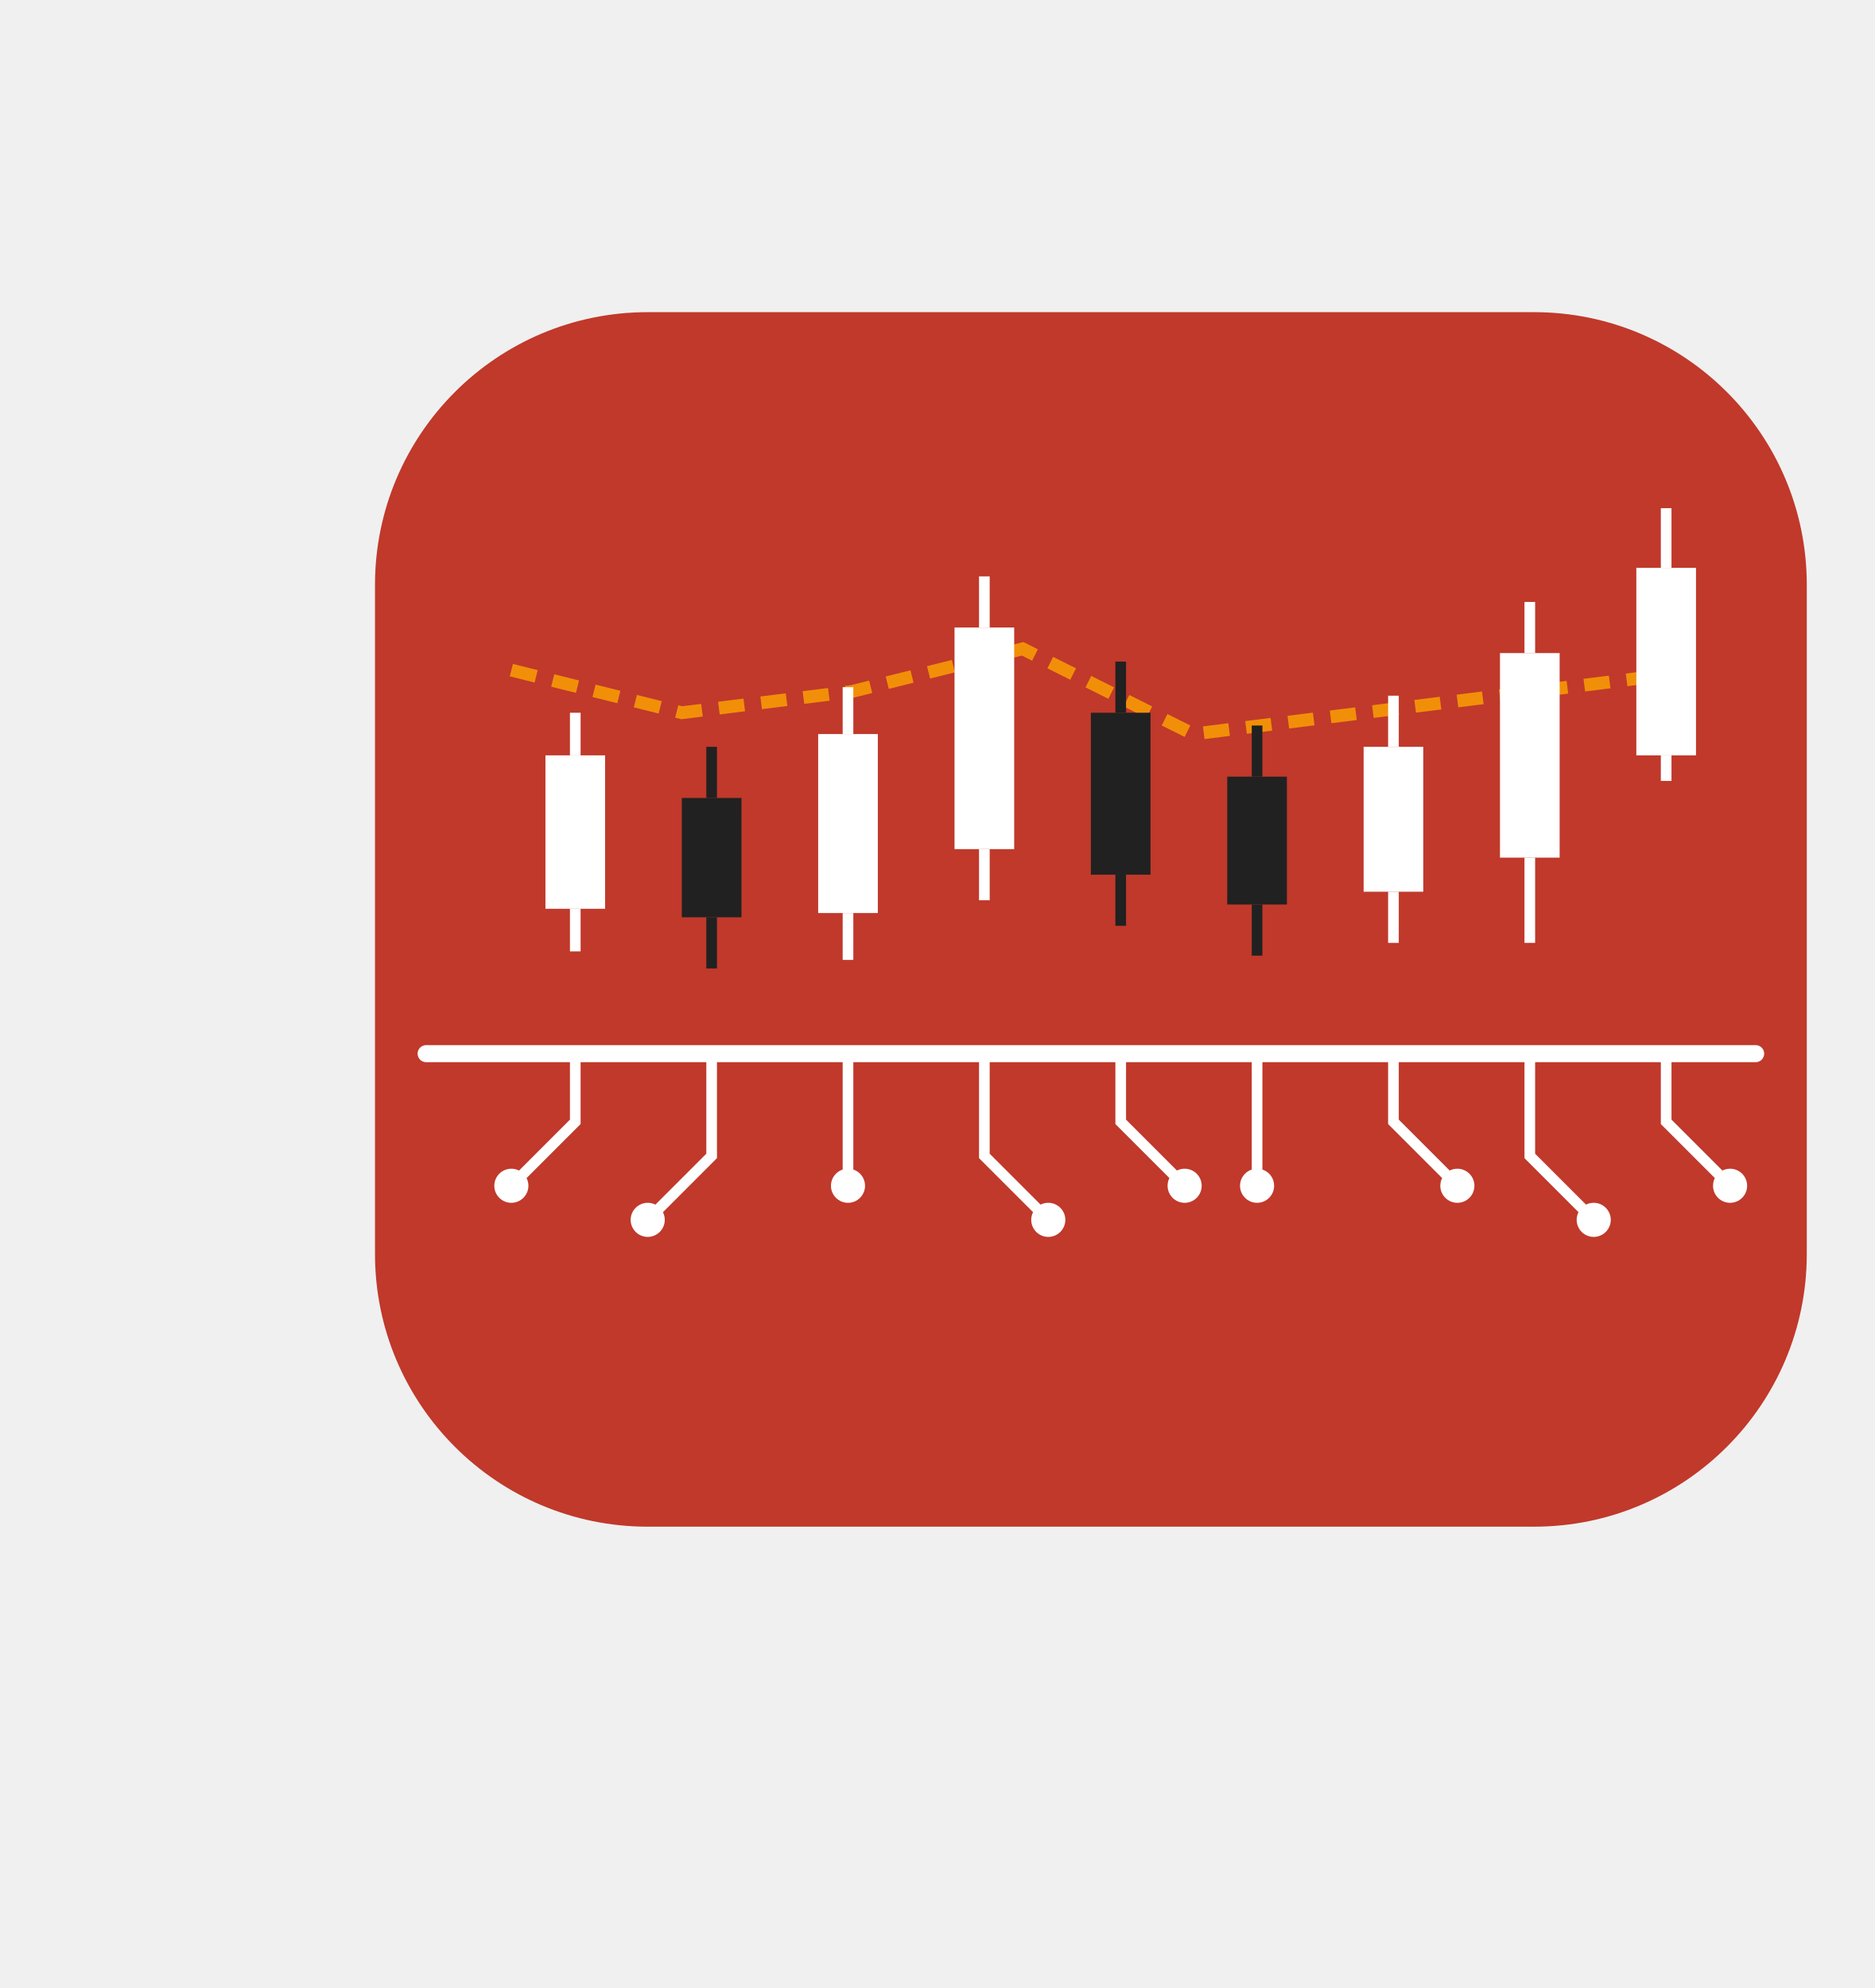
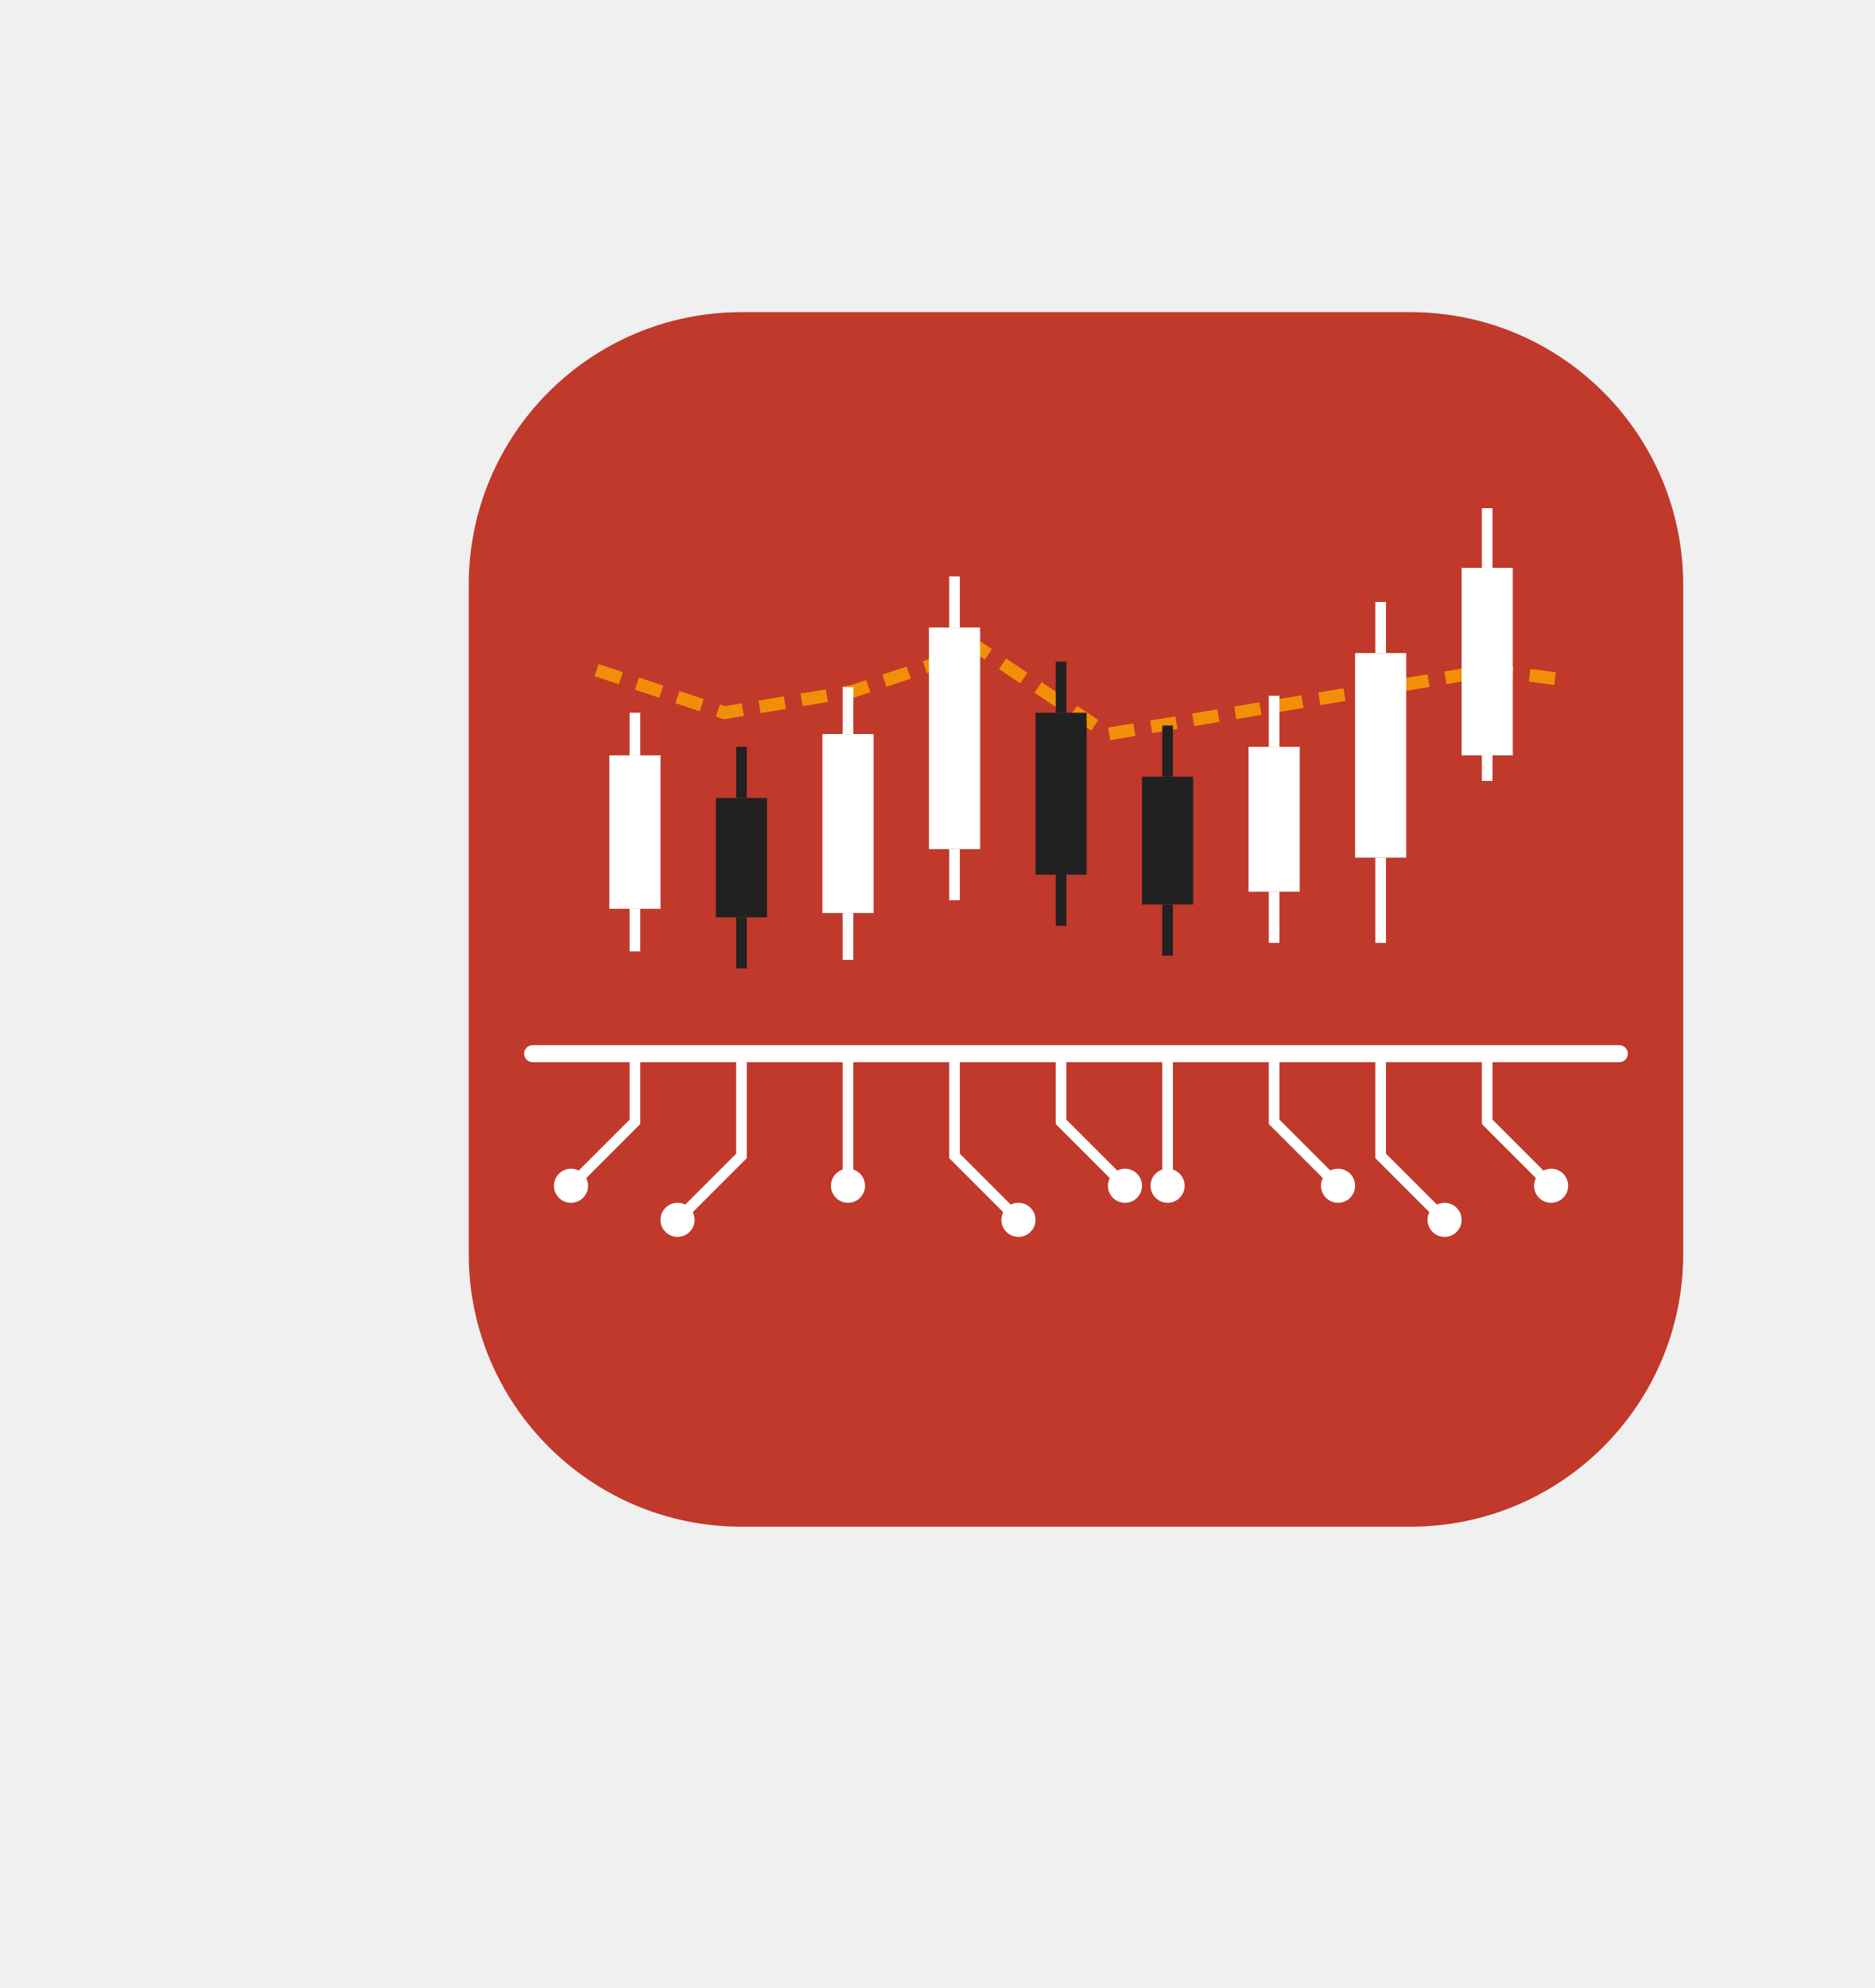
<svg xmlns="http://www.w3.org/2000/svg" width="415" height="440" viewBox="0 36 440 440" fill="none">
-   <rect x="88" y="96" width="336" height="285" rx="64" fill="#C0392B" />
-   <path d="M120 180 L160 190 L200 185 L240 175 L280 195 L320 190 L360 185 L400 180" stroke="#FFA500" stroke-width="3" stroke-dasharray="6 4" fill="none" opacity="0.8" />
-   <rect x="128" y="200" width="14" height="36" fill="white" />
-   <line x1="135" y1="190" x2="135" y2="200" stroke="white" stroke-width="2.5" />
-   <line x1="135" y1="236" x2="135" y2="246" stroke="white" stroke-width="2.5" />
-   <rect x="160" y="210" width="14" height="28" fill="#212121" />
-   <line x1="167" y1="198" x2="167" y2="210" stroke="#212121" stroke-width="2.5" />
-   <line x1="167" y1="238" x2="167" y2="250" stroke="#212121" stroke-width="2.5" />
-   <rect x="192" y="195" width="14" height="42" fill="white" />
+   <rect x="110" y="96" width="285" height="285" rx="64" fill="#C0392B" />
+   <path d="M140 180 L170 190 L200 185 L230 175 L260 195 L290 190 L320 185 L350 180 L365 182" stroke="#FFA500" stroke-width="3" stroke-dasharray="6 4" fill="none" opacity="0.8" />
+   <rect x="143" y="200" width="12" height="36" fill="white" />
+   <line x1="149" y1="190" x2="149" y2="200" stroke="white" stroke-width="2.5" />
+   <line x1="149" y1="236" x2="149" y2="246" stroke="white" stroke-width="2.5" />
+   <rect x="168" y="210" width="12" height="28" fill="#212121" />
+   <line x1="174" y1="198" x2="174" y2="210" stroke="#212121" stroke-width="2.5" />
+   <line x1="174" y1="238" x2="174" y2="250" stroke="#212121" stroke-width="2.5" />
+   <rect x="193" y="195" width="12" height="42" fill="white" />
  <line x1="199" y1="184" x2="199" y2="195" stroke="white" stroke-width="2.5" />
  <line x1="199" y1="237" x2="199" y2="248" stroke="white" stroke-width="2.5" />
-   <rect x="224" y="170" width="14" height="52" fill="white" />
-   <line x1="231" y1="158" x2="231" y2="170" stroke="white" stroke-width="2.5" />
-   <line x1="231" y1="222" x2="231" y2="234" stroke="white" stroke-width="2.5" />
-   <rect x="256" y="190" width="14" height="38" fill="#212121" />
-   <line x1="263" y1="178" x2="263" y2="190" stroke="#212121" stroke-width="2.5" />
-   <line x1="263" y1="228" x2="263" y2="240" stroke="#212121" stroke-width="2.5" />
-   <rect x="288" y="205" width="14" height="30" fill="#212121" />
-   <line x1="295" y1="193" x2="295" y2="205" stroke="#212121" stroke-width="2.5" />
-   <line x1="295" y1="235" x2="295" y2="247" stroke="#212121" stroke-width="2.5" />
-   <rect x="320" y="198" width="14" height="34" fill="white" />
-   <line x1="327" y1="186" x2="327" y2="198" stroke="white" stroke-width="2.5" />
-   <line x1="327" y1="232" x2="327" y2="244" stroke="white" stroke-width="2.5" />
-   <rect x="352" y="176" width="14" height="48" fill="white" />
-   <line x1="359" y1="164" x2="359" y2="176" stroke="white" stroke-width="2.5" />
-   <line x1="359" y1="224" x2="359" y2="244" stroke="white" stroke-width="2.5" />
-   <rect x="384" y="156" width="14" height="44" fill="white" />
-   <line x1="391" y1="142" x2="391" y2="156" stroke="white" stroke-width="2.5" />
-   <line x1="391" y1="200" x2="391" y2="206" stroke="white" stroke-width="2.5" />
-   <path d="M100 270H412" stroke="white" stroke-width="4" stroke-linecap="round" />
-   <path d="M135 270V286L120 301" stroke="white" stroke-width="2.5" stroke-linecap="round" fill="none" />
-   <circle cx="120" cy="301" r="4" fill="white" />
-   <path d="M167 270V294L152 309" stroke="white" stroke-width="2.5" stroke-linecap="round" fill="none" />
-   <circle cx="152" cy="309" r="4" fill="white" />
+   <rect x="218" y="170" width="12" height="52" fill="white" />
+   <line x1="224" y1="158" x2="224" y2="170" stroke="white" stroke-width="2.5" />
+   <line x1="224" y1="222" x2="224" y2="234" stroke="white" stroke-width="2.5" />
+   <rect x="243" y="190" width="12" height="38" fill="#212121" />
+   <line x1="249" y1="178" x2="249" y2="190" stroke="#212121" stroke-width="2.5" />
+   <line x1="249" y1="228" x2="249" y2="240" stroke="#212121" stroke-width="2.5" />
+   <rect x="268" y="205" width="12" height="30" fill="#212121" />
+   <line x1="274" y1="193" x2="274" y2="205" stroke="#212121" stroke-width="2.5" />
+   <line x1="274" y1="235" x2="274" y2="247" stroke="#212121" stroke-width="2.5" />
+   <rect x="293" y="198" width="12" height="34" fill="white" />
+   <line x1="299" y1="186" x2="299" y2="198" stroke="white" stroke-width="2.5" />
+   <line x1="299" y1="232" x2="299" y2="244" stroke="white" stroke-width="2.5" />
+   <rect x="318" y="176" width="12" height="48" fill="white" />
+   <line x1="324" y1="164" x2="324" y2="176" stroke="white" stroke-width="2.5" />
+   <line x1="324" y1="224" x2="324" y2="244" stroke="white" stroke-width="2.5" />
+   <rect x="343" y="156" width="12" height="44" fill="white" />
+   <line x1="349" y1="142" x2="349" y2="156" stroke="white" stroke-width="2.5" />
+   <line x1="349" y1="200" x2="349" y2="206" stroke="white" stroke-width="2.5" />
+   <path d="M125 270H380" stroke="white" stroke-width="4" stroke-linecap="round" />
+   <path d="M149 270V286L134 301" stroke="white" stroke-width="2.5" stroke-linecap="round" fill="none" />
+   <circle cx="134" cy="301" r="4" fill="white" />
+   <path d="M174 270V294L159 309" stroke="white" stroke-width="2.5" stroke-linecap="round" fill="none" />
+   <circle cx="159" cy="309" r="4" fill="white" />
  <path d="M199 270V301" stroke="white" stroke-width="2.5" stroke-linecap="round" fill="none" />
  <circle cx="199" cy="301" r="4" fill="white" />
-   <path d="M231 270V294L246 309" stroke="white" stroke-width="2.5" stroke-linecap="round" fill="none" />
-   <circle cx="246" cy="309" r="4" fill="white" />
-   <path d="M263 270V286L278 301" stroke="white" stroke-width="2.5" stroke-linecap="round" fill="none" />
-   <circle cx="278" cy="301" r="4" fill="white" />
-   <path d="M295 270V301" stroke="white" stroke-width="2.5" stroke-linecap="round" fill="none" />
-   <circle cx="295" cy="301" r="4" fill="white" />
-   <path d="M327 270V286L342 301" stroke="white" stroke-width="2.5" stroke-linecap="round" fill="none" />
-   <circle cx="342" cy="301" r="4" fill="white" />
-   <path d="M359 270V294L374 309" stroke="white" stroke-width="2.5" stroke-linecap="round" fill="none" />
-   <circle cx="374" cy="309" r="4" fill="white" />
-   <path d="M391 270V286L406 301" stroke="white" stroke-width="2.5" stroke-linecap="round" fill="none" />
-   <circle cx="406" cy="301" r="4" fill="white" />
+   <path d="M224 270V294L239 309" stroke="white" stroke-width="2.5" stroke-linecap="round" fill="none" />
+   <circle cx="239" cy="309" r="4" fill="white" />
+   <path d="M249 270V286L264 301" stroke="white" stroke-width="2.5" stroke-linecap="round" fill="none" />
+   <circle cx="264" cy="301" r="4" fill="white" />
+   <path d="M274 270V301" stroke="white" stroke-width="2.5" stroke-linecap="round" fill="none" />
+   <circle cx="274" cy="301" r="4" fill="white" />
+   <path d="M299 270V286L314 301" stroke="white" stroke-width="2.5" stroke-linecap="round" fill="none" />
+   <circle cx="314" cy="301" r="4" fill="white" />
+   <path d="M324 270V294L339 309" stroke="white" stroke-width="2.5" stroke-linecap="round" fill="none" />
+   <circle cx="339" cy="309" r="4" fill="white" />
+   <path d="M349 270V286L364 301" stroke="white" stroke-width="2.5" stroke-linecap="round" fill="none" />
+   <circle cx="364" cy="301" r="4" fill="white" />
</svg>
